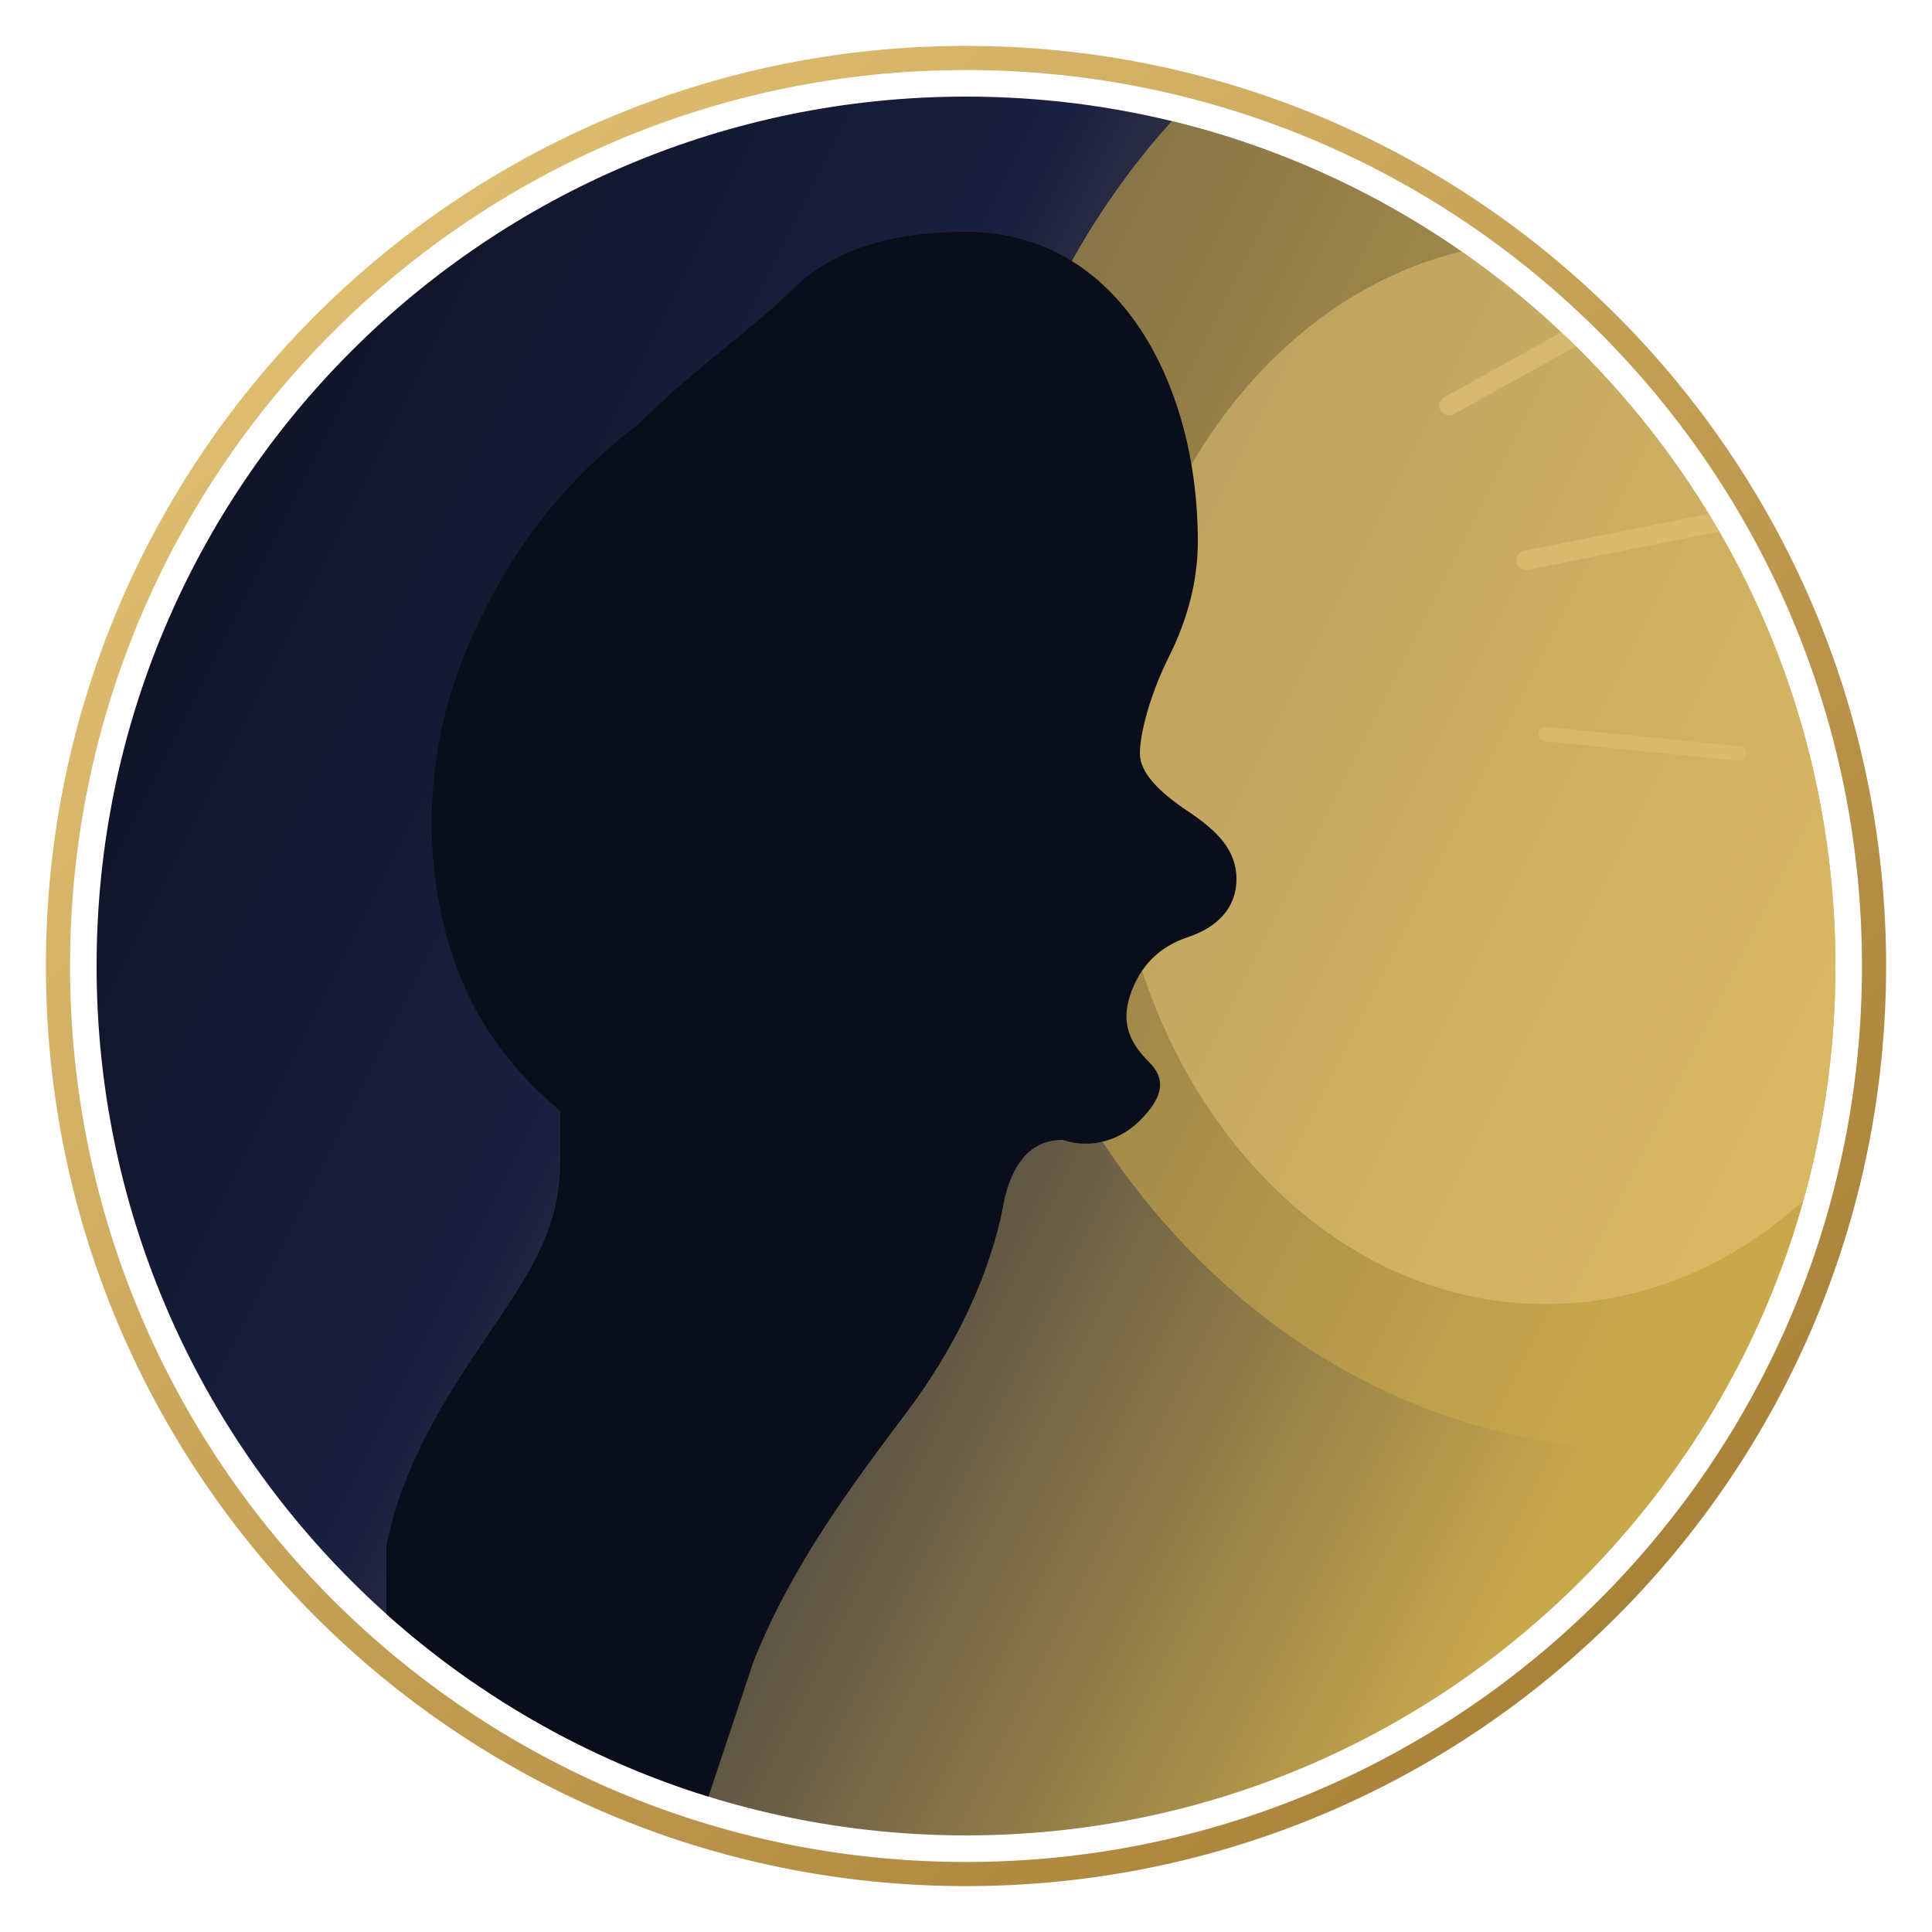
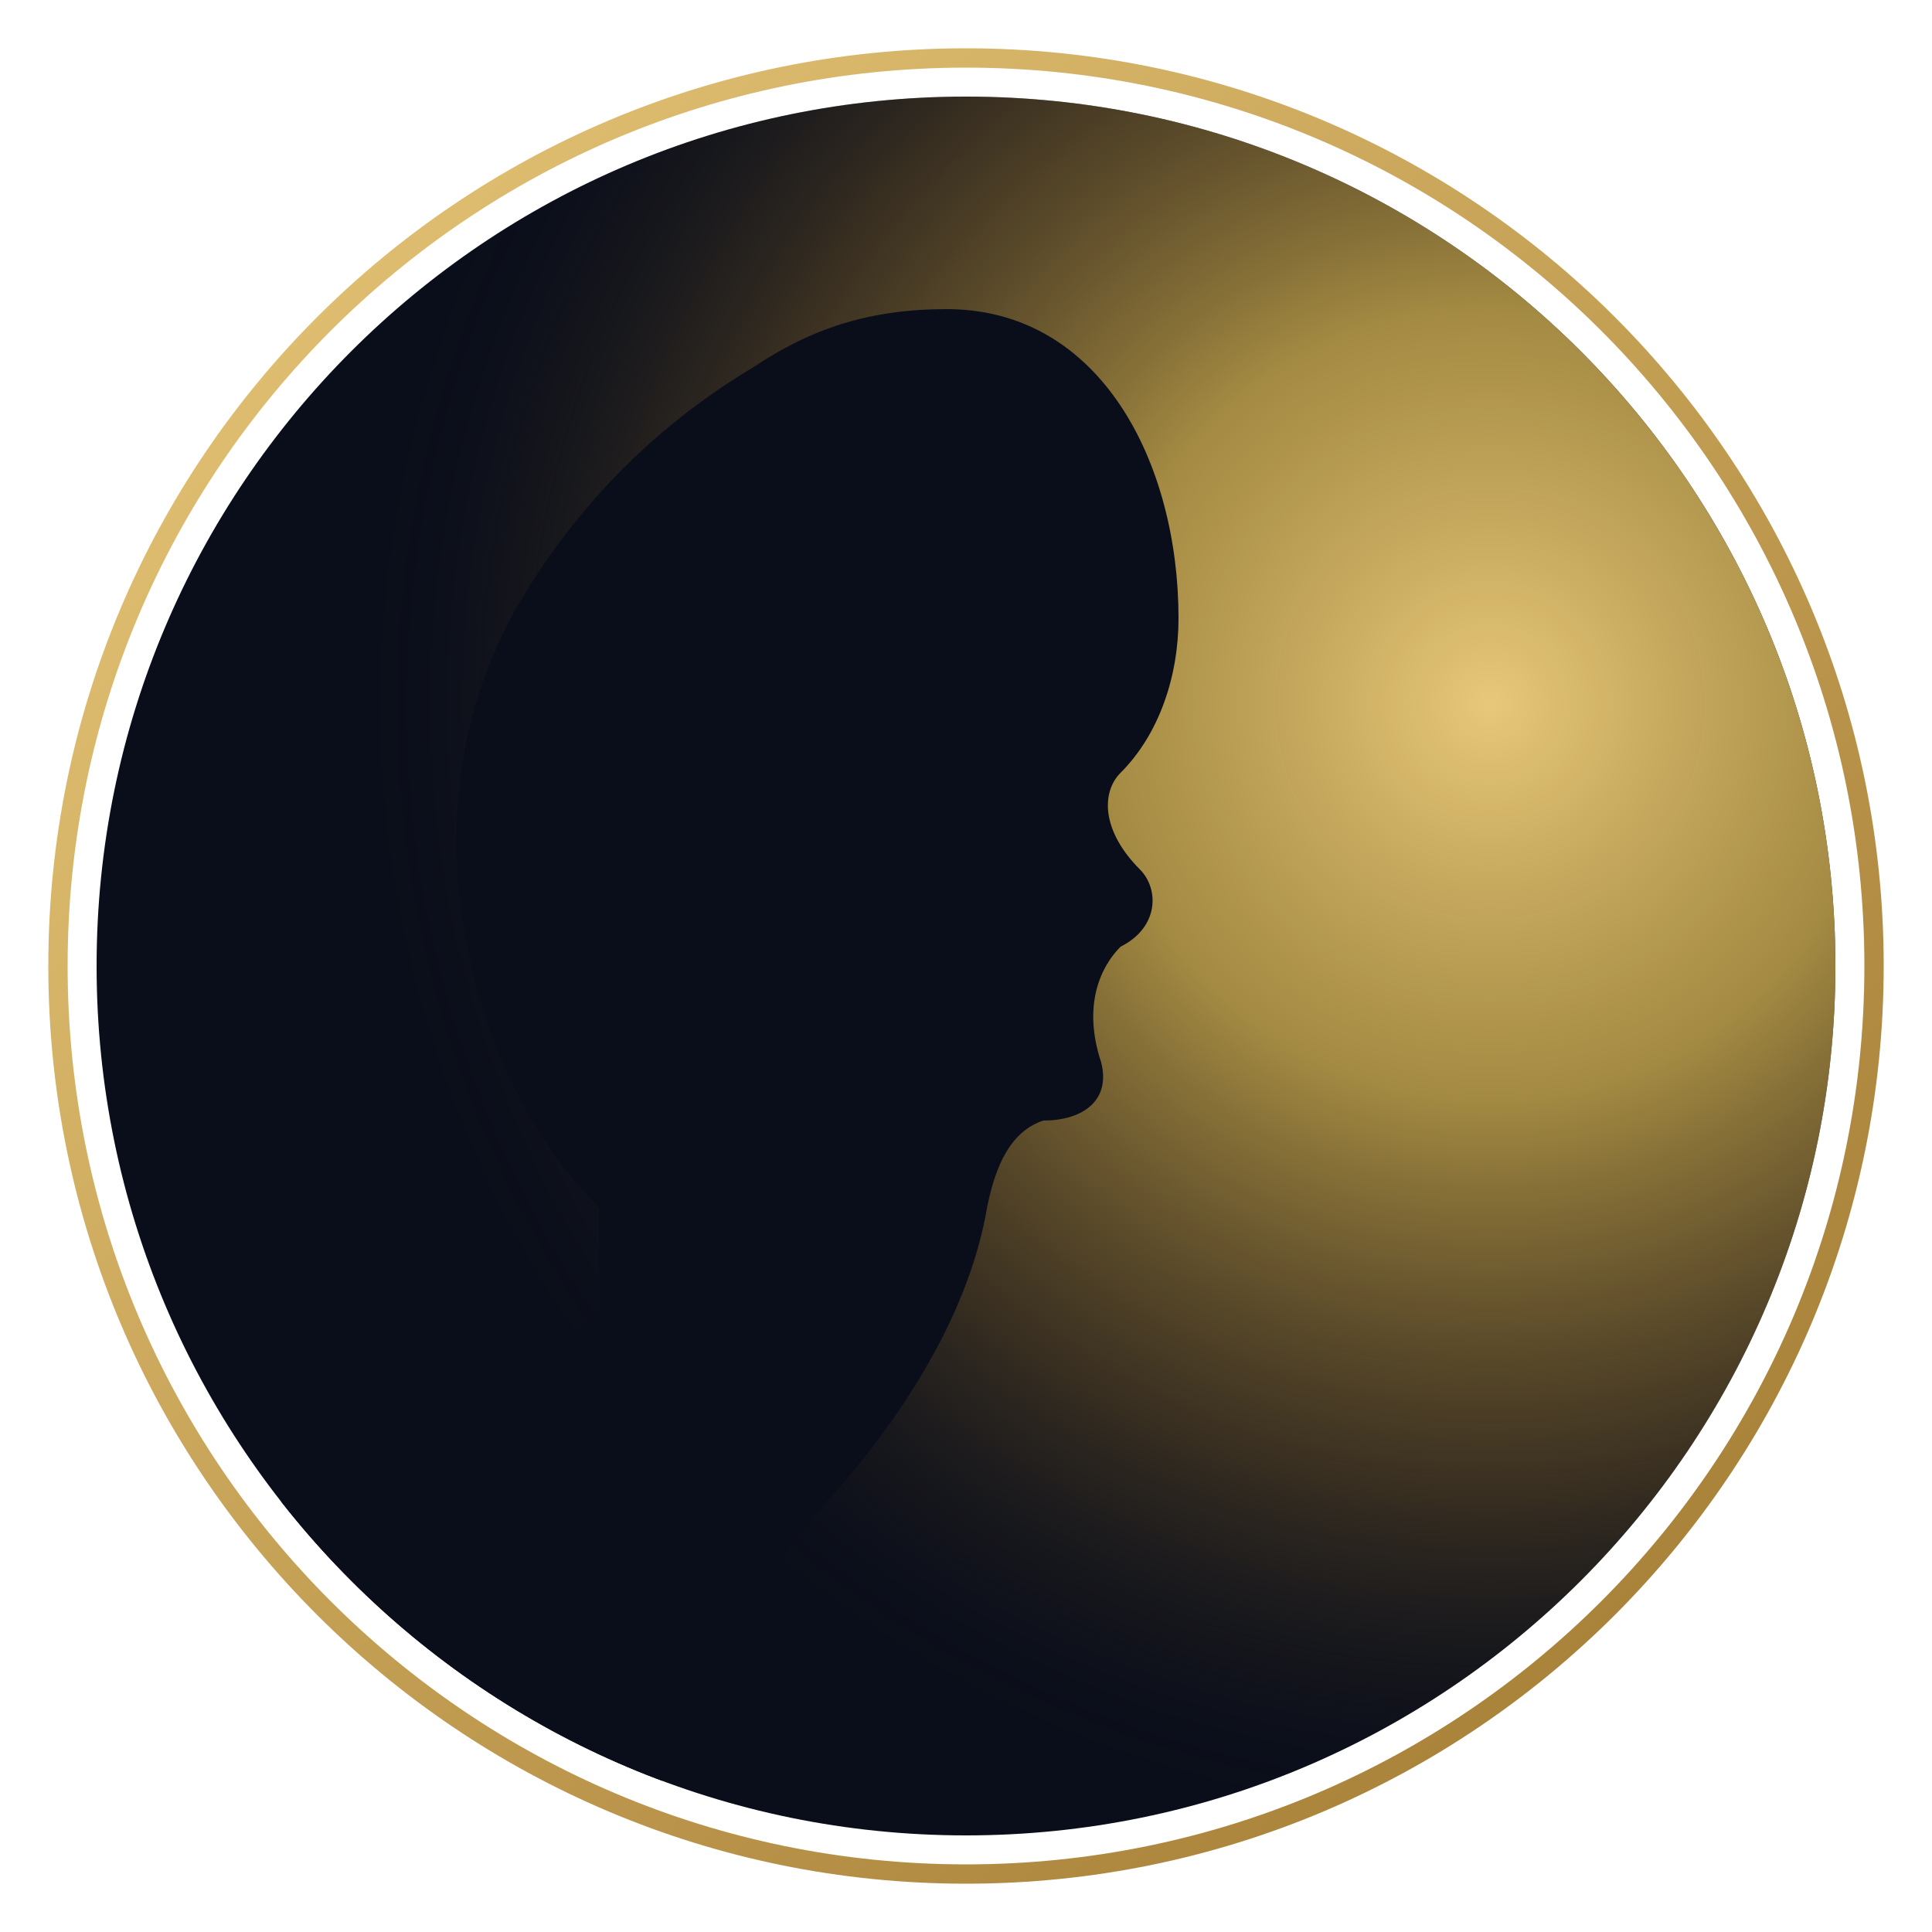
<svg xmlns="http://www.w3.org/2000/svg" viewBox="0 0 200 200">
  <defs>
    <linearGradient id="goldRing" x1="0" y1="0" x2="1" y2="1">
      <stop offset="0%" stop-color="#e8c87a" />
      <stop offset="100%" stop-color="#a07830" />
    </linearGradient>
-     <linearGradient id="bgGrad" x1="0" y1="0" x2="1" y2="0.5">
-       <stop offset="0%" stop-color="#0a0e1a" />
-       <stop offset="45%" stop-color="#1a2040" />
-       <stop offset="100%" stop-color="#c9a84c" />
-     </linearGradient>
    <clipPath id="circle">
      <circle cx="100" cy="100" r="90" />
    </clipPath>
+     <radialGradient id="glow" cx="0.8" cy="0.35" r="0.65">
+       <stop offset="0%" stop-color="#e8c87a" stop-opacity="1" />
+       <stop offset="35%" stop-color="#c9a84c" stop-opacity="0.8" />
+       <stop offset="70%" stop-color="#a07830" stop-opacity="0.3" />
+       <stop offset="100%" stop-color="#0a0e1a" stop-opacity="0" />
+     </radialGradient>
  </defs>
-   <circle cx="100" cy="100" r="94" fill="none" stroke="url(#goldRing)" stroke-width="2.5" />
-   <circle cx="100" cy="100" r="90" fill="url(#bgGrad)" />
-   <ellipse cx="170" cy="70" rx="70" ry="80" fill="#c9a84c" opacity="0.6" clip-path="url(#circle)" />
-   <ellipse cx="160" cy="80" rx="45" ry="55" fill="#e8c87a" opacity="0.5" clip-path="url(#circle)" />
-   <path clip-path="url(#circle)" fill="#0a0e1a" d="     M 40,190     L 40,160     C 42,150 48,142 52,136     C 56,130 58,126 58,120     L 58,115     C 52,110 48,104 46,96     C 44,88 44,78 48,68     C 52,58 58,50 66,44     C 72,38 78,34 82,30     C 86,26 92,24 100,24     C 108,24 114,28 118,34     C 122,40 124,48 124,56     C 124,60 123,64 121,68     C 119,72 118,76 118,78     C 118,80 120,82 123,84     C 126,86 128,88 128,91     C 128,94 126,96 123,97     C 120,98 118,100 117,103     C 116,106 117,108 119,110     C 121,112 120,114 118,116     C 116,118 113,119 110,118     C 107,118 105,120 104,124     C 103,130 100,138 94,146     C 88,154 82,162 78,172     L 72,190     Z   " />
-   <line x1="150" y1="42" x2="168" y2="32" stroke="#e8c87a" stroke-width="2" stroke-linecap="round" opacity="0.5" clip-path="url(#circle)" />
-   <line x1="158" y1="58" x2="178" y2="54" stroke="#e8c87a" stroke-width="2" stroke-linecap="round" opacity="0.45" clip-path="url(#circle)" />
-   <line x1="160" y1="76" x2="180" y2="78" stroke="#e8c87a" stroke-width="1.5" stroke-linecap="round" opacity="0.35" clip-path="url(#circle)" />
+   <circle cx="100" cy="100" r="94" fill="none" stroke="url(#goldRing)" stroke-width="2" />
+   <circle cx="100" cy="100" r="90" fill="#0a0e1a" />
+   <circle cx="100" cy="100" r="90" fill="url(#glow)" clip-path="url(#circle)" />
+   <path clip-path="url(#circle)" fill="#0a0e1a" d="     M 15,195     C 15,170 25,155 40,148     C 50,143 58,140 62,136     L 62,125     C 55,118 50,108 48,96     C 46,84 48,72 54,62     C 60,52 68,44 78,38     C 84,34 90,32 98,32     C 106,32 112,36 116,42     C 120,48 122,56 122,64     C 122,70 120,76 116,80     C 114,82 114,86 118,90     C 120,92 120,96 116,98     C 114,100 112,104 114,110     C 115,114 112,116 108,116     C 105,117 103,120 102,126     C 100,136 94,146 86,155     C 78,164 72,174 68,186     L 65,195     Z   " />
</svg>
